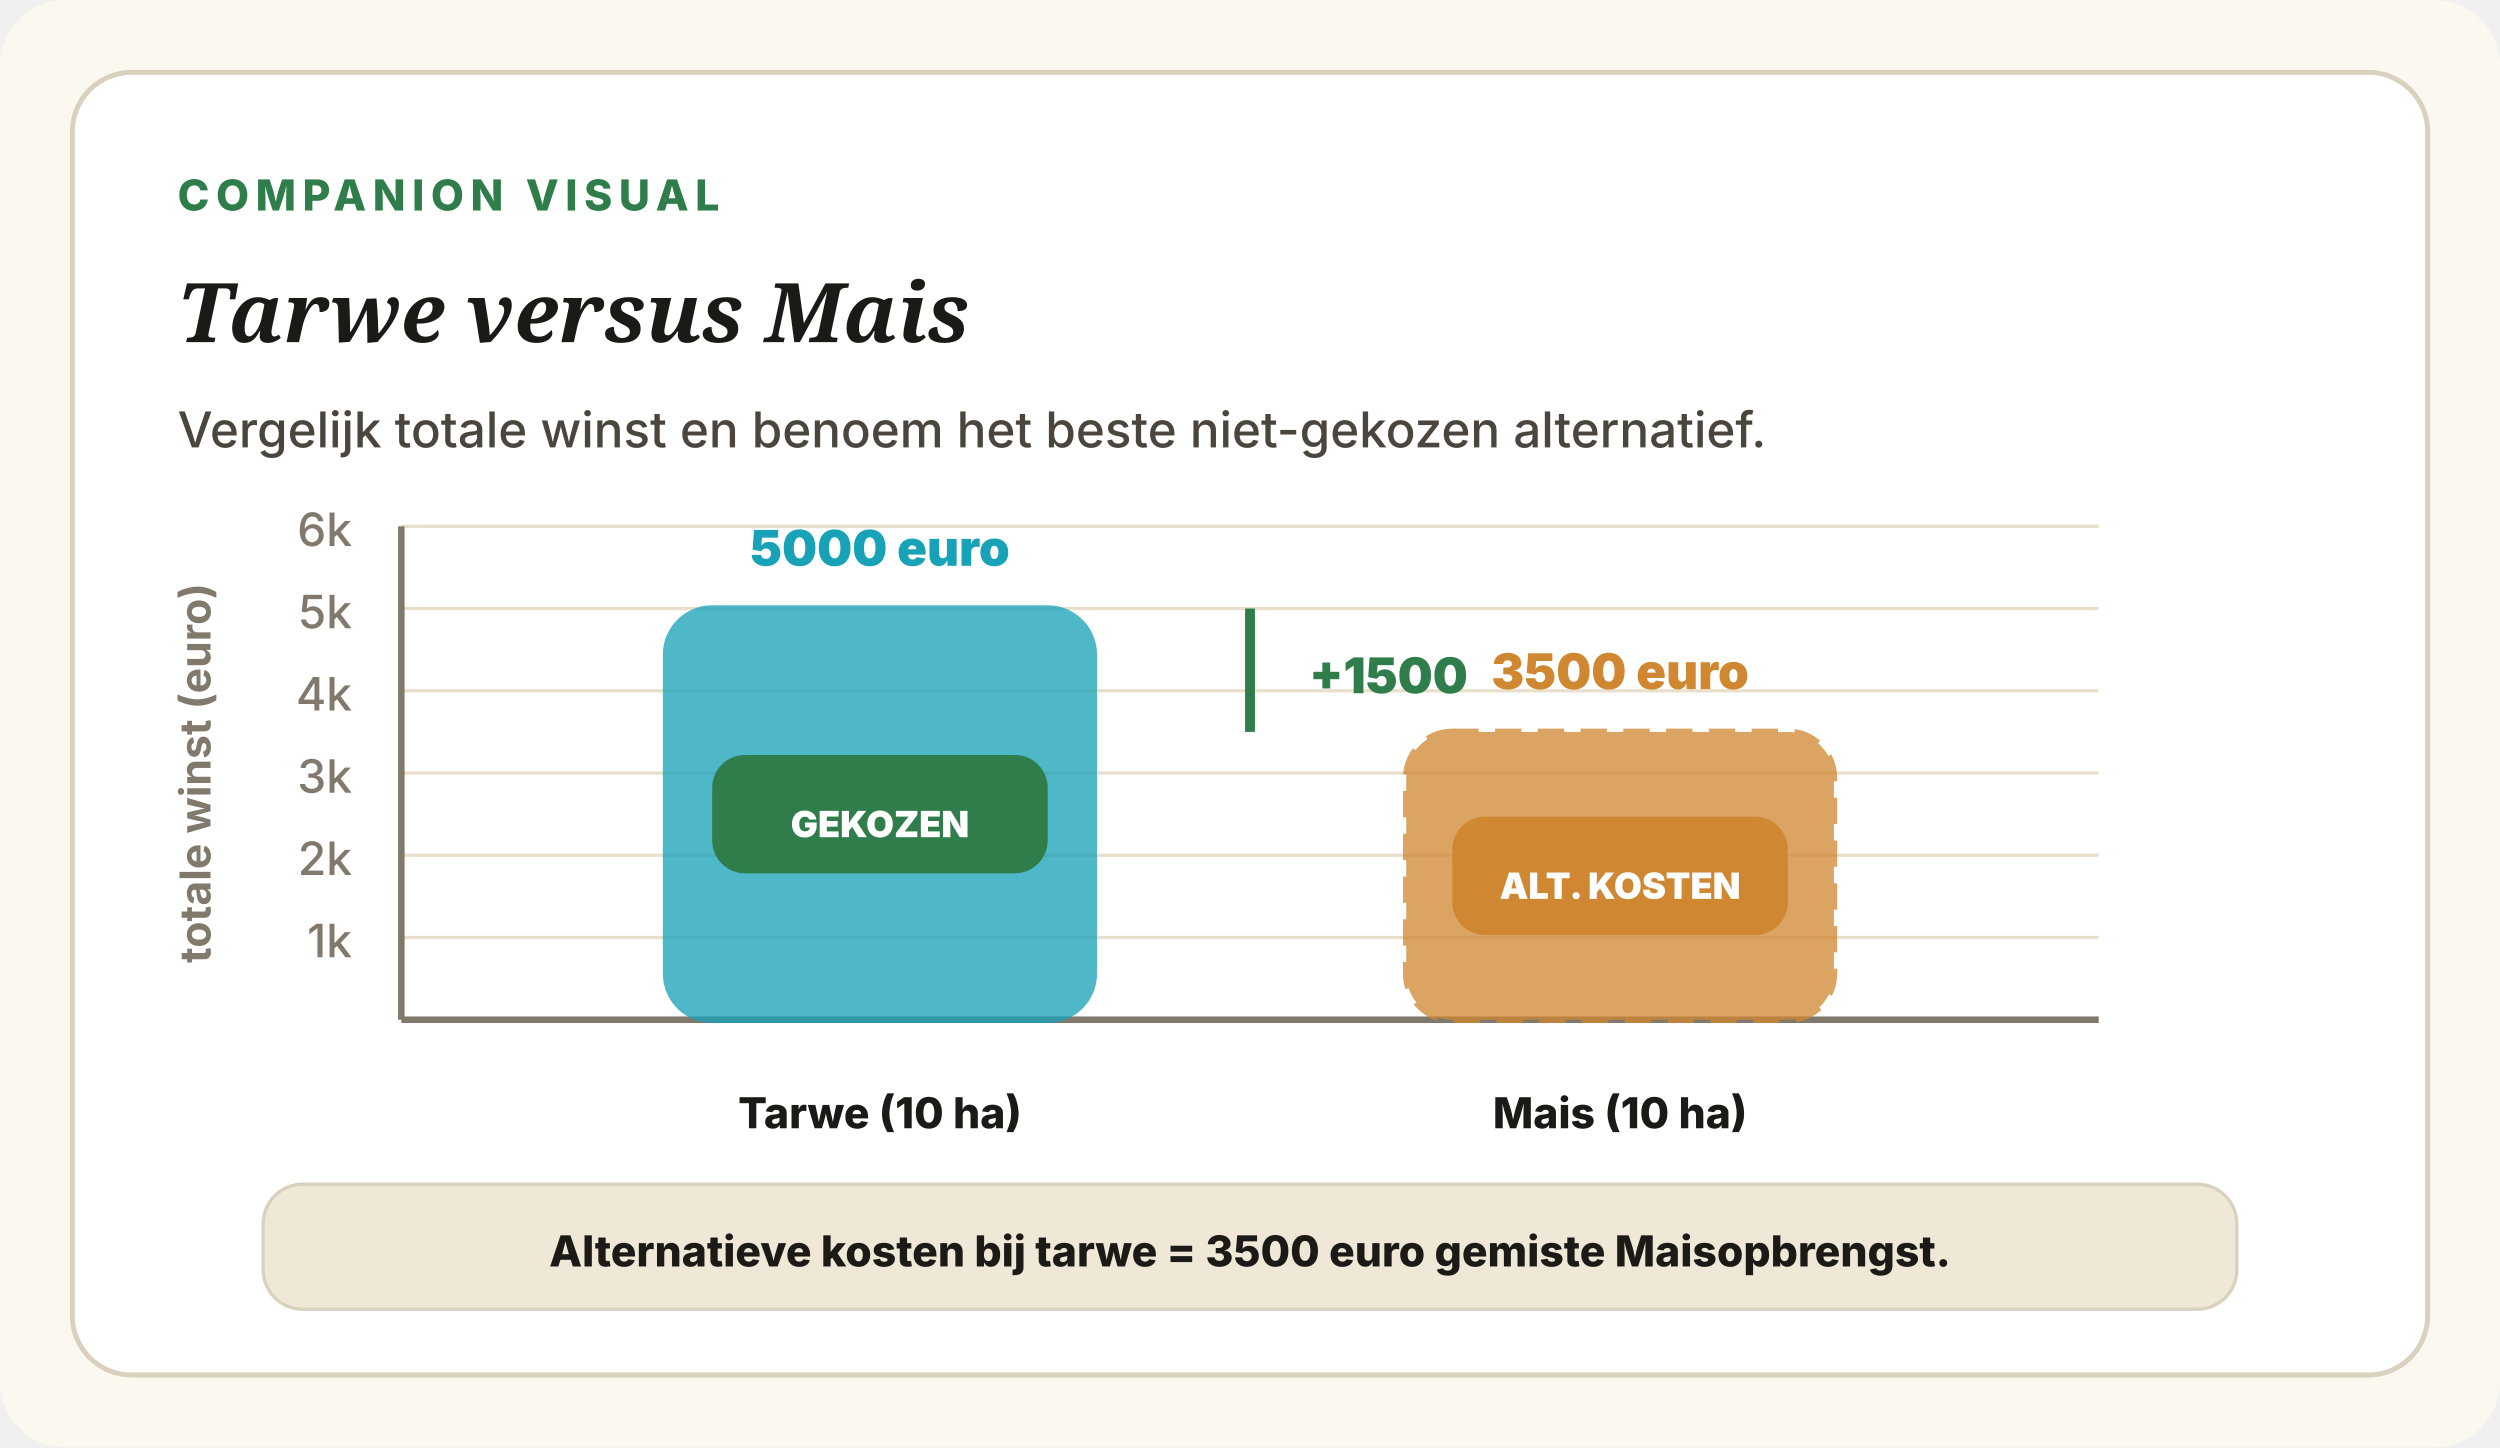
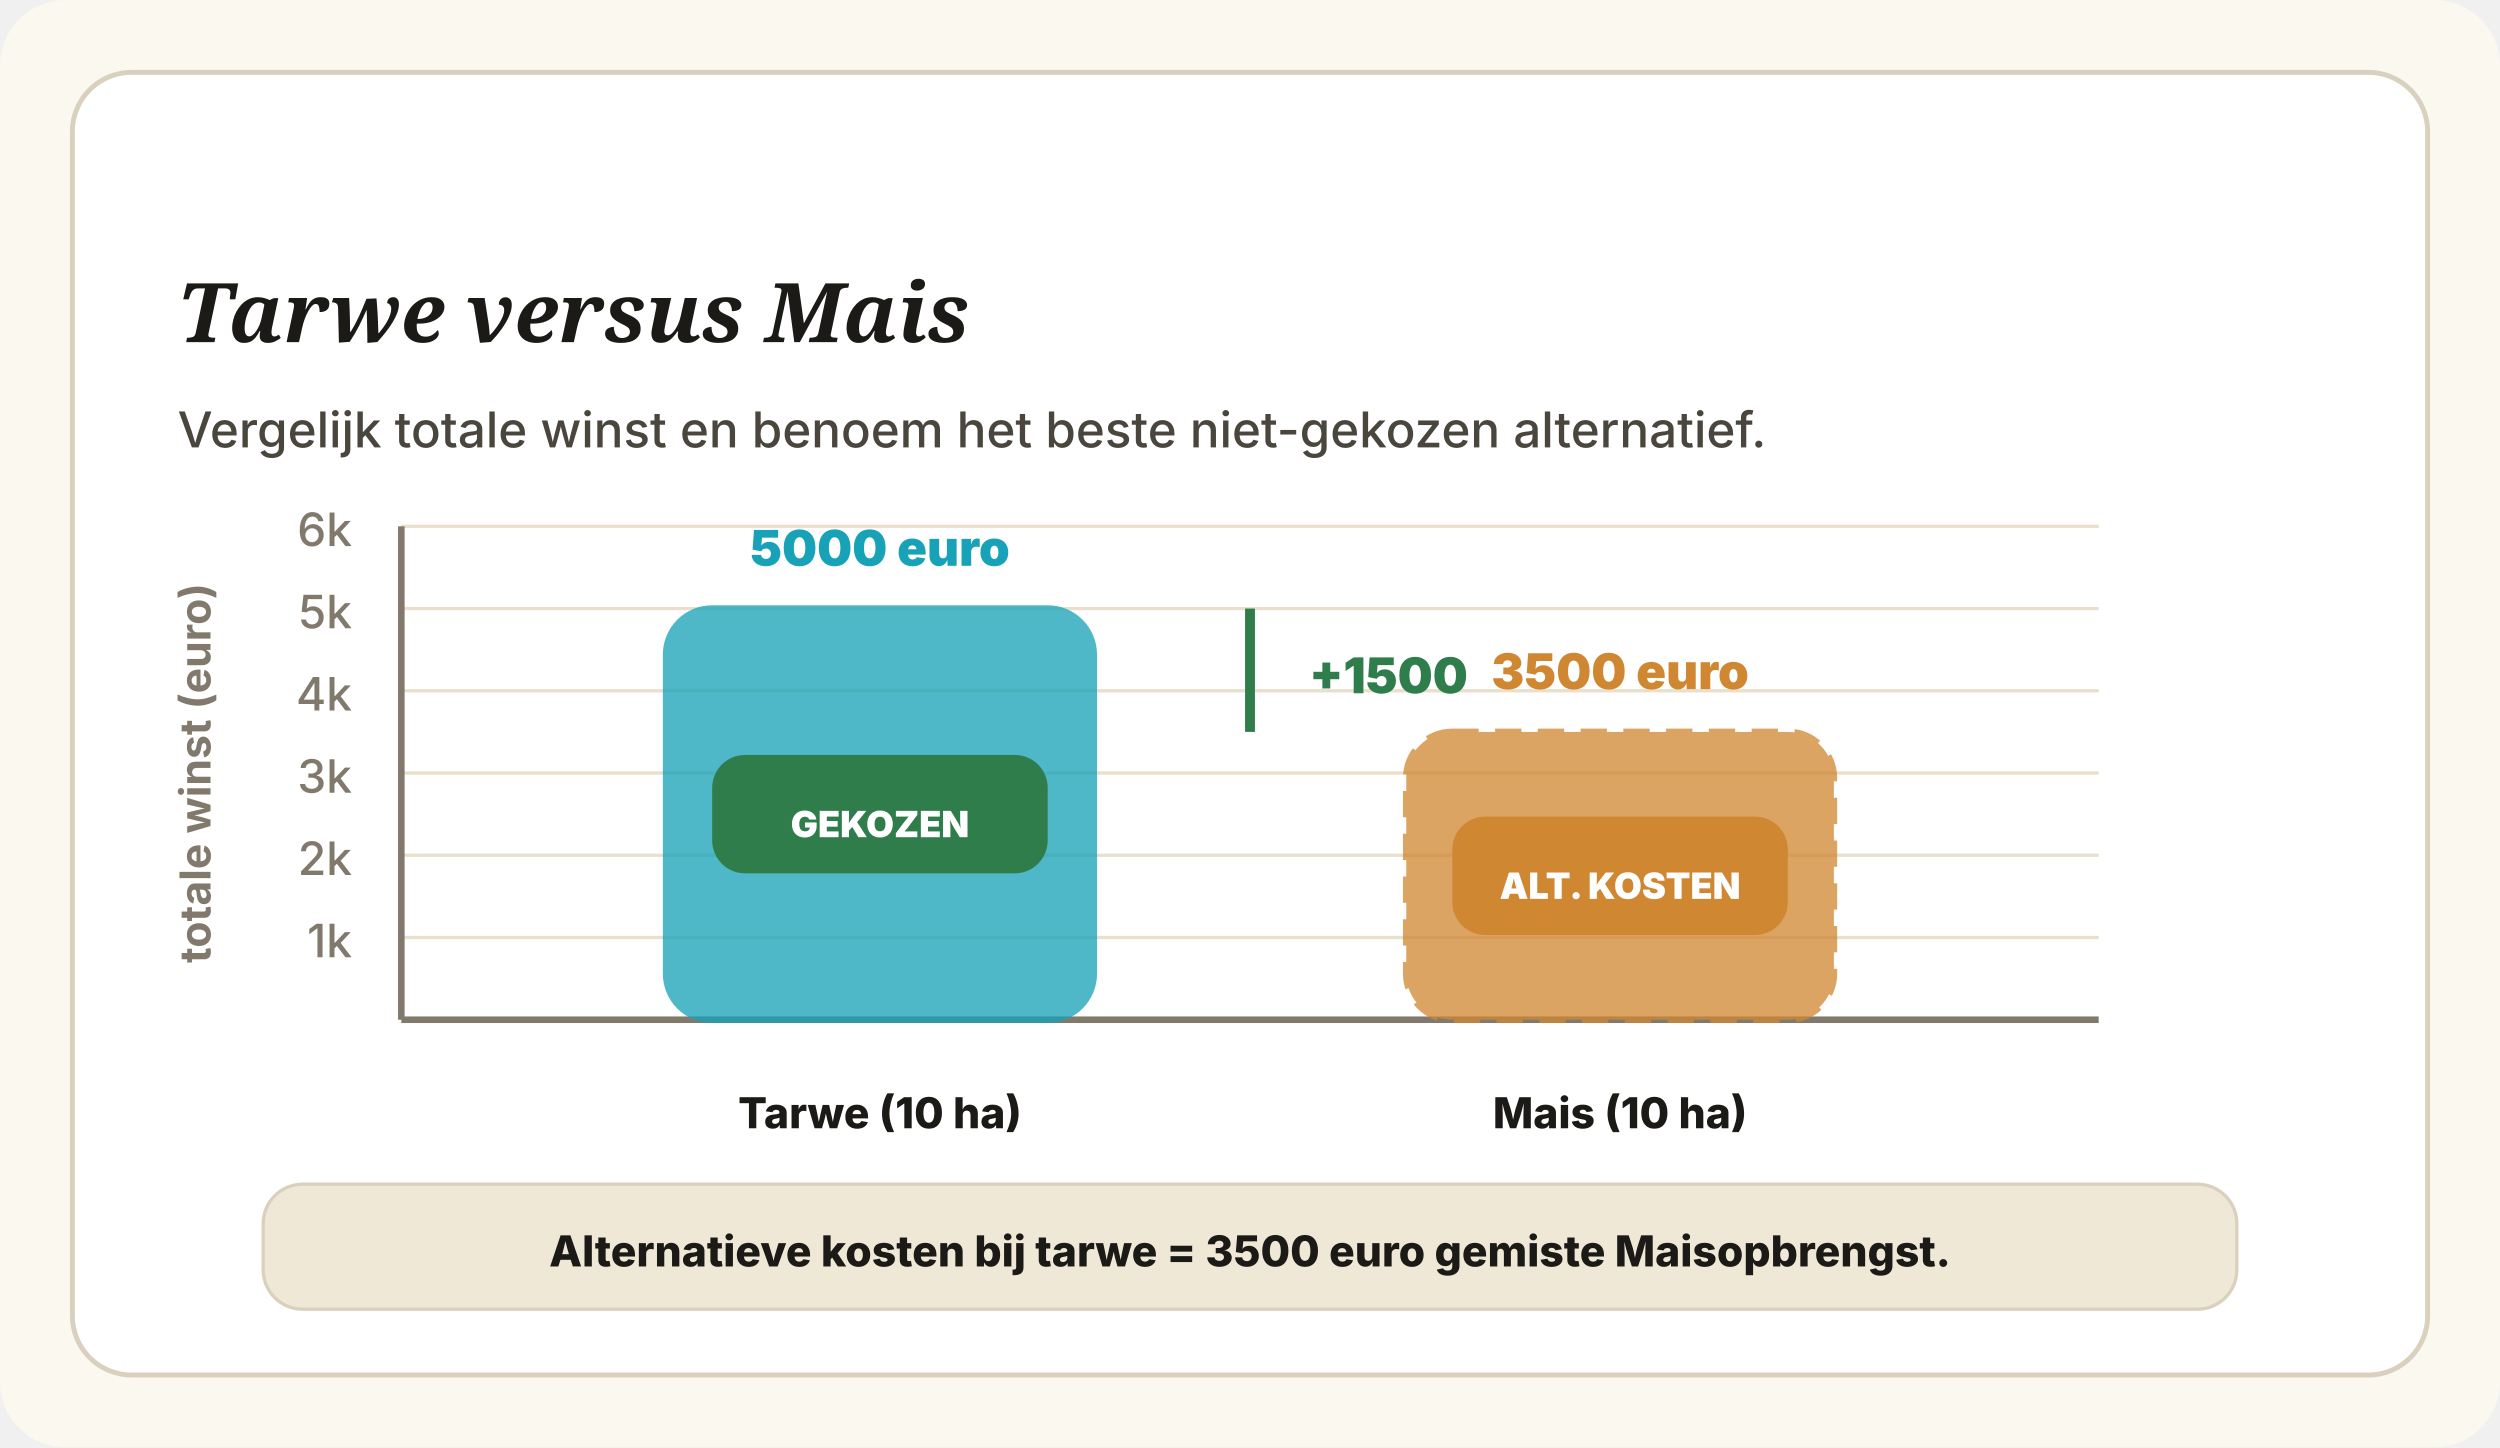
<svg xmlns="http://www.w3.org/2000/svg" viewBox="0 0 760 440">
  <rect width="760" height="440" rx="20" fill="#fbf8ef" />
  <rect x="22" y="22" width="716" height="396" rx="18" fill="#ffffff" stroke="#d9d0be" stroke-width="1.5" />
-   <text x="54" y="64" text-anchor="start" font-family="Inter, Arial, sans-serif" font-size="13" font-weight="800" letter-spacing="2" font-style="" fill="#2f7d4a">COMPANION VISUAL</text>
  <text x="54" y="104" text-anchor="start" font-family="Fraunces, Georgia, serif" font-size="25" font-weight="700" letter-spacing="0" font-style="italic" fill="#1b1a17">Tarwe versus Mais</text>
  <text x="54" y="136" text-anchor="start" font-family="Inter, Arial, sans-serif" font-size="15" font-weight="500" letter-spacing="0" font-style="" fill="#4a463d">Vergelijk totale winst en benoem het beste niet-gekozen alternatief.</text>
  <line x1="122" y1="285" x2="638" y2="285" stroke="#e9dfcc" stroke-width="1" />
  <text x="107" y="291" text-anchor="end" font-family="Inter, Arial, sans-serif" font-size="14" font-weight="500" letter-spacing="0" font-style="" fill="#82796d">1k</text>
  <line x1="122" y1="260" x2="638" y2="260" stroke="#e9dfcc" stroke-width="1" />
  <text x="107" y="266" text-anchor="end" font-family="Inter, Arial, sans-serif" font-size="14" font-weight="500" letter-spacing="0" font-style="" fill="#82796d">2k</text>
  <line x1="122" y1="235" x2="638" y2="235" stroke="#e9dfcc" stroke-width="1" />
  <text x="107" y="241" text-anchor="end" font-family="Inter, Arial, sans-serif" font-size="14" font-weight="500" letter-spacing="0" font-style="" fill="#82796d">3k</text>
  <line x1="122" y1="210" x2="638" y2="210" stroke="#e9dfcc" stroke-width="1" />
  <text x="107" y="216" text-anchor="end" font-family="Inter, Arial, sans-serif" font-size="14" font-weight="500" letter-spacing="0" font-style="" fill="#82796d">4k</text>
  <line x1="122" y1="185" x2="638" y2="185" stroke="#e9dfcc" stroke-width="1" />
  <text x="107" y="191" text-anchor="end" font-family="Inter, Arial, sans-serif" font-size="14" font-weight="500" letter-spacing="0" font-style="" fill="#82796d">5k</text>
  <line x1="122" y1="160" x2="638" y2="160" stroke="#e9dfcc" stroke-width="1" />
  <text x="107" y="166" text-anchor="end" font-family="Inter, Arial, sans-serif" font-size="14" font-weight="500" letter-spacing="0" font-style="" fill="#82796d">6k</text>
  <line x1="122" y1="160" x2="122" y2="310" stroke="#82796d" stroke-width="2" />
  <line x1="122" y1="310" x2="638" y2="310" stroke="#82796d" stroke-width="2" />
  <text transform="rotate(-90 64 235)" x="64" y="235" text-anchor="middle" font-family="Inter, Arial, sans-serif" font-size="13" font-weight="700" letter-spacing="0" font-style="" fill="#82796d">totale winst (euro)</text>
  <rect x="202.5" y="185" width="130" height="125" rx="14" fill="#17A2B8" stroke="#17A2B8" stroke-width="2" opacity="0.76" />
  <text x="267.5" y="172" text-anchor="middle" font-family="Inter, Arial, sans-serif" font-size="15" font-weight="900" letter-spacing="0" font-style="" fill="#17A2B8">5000 euro</text>
  <text x="267.5" y="343" text-anchor="middle" font-family="Inter, Arial, sans-serif" font-size="13" font-weight="800" letter-spacing="0" font-style="" fill="#1b1a17">Tarwe (10 ha)</text>
  <rect x="216.5" y="229.5" width="102" height="36" rx="10" fill="#2f7d4a" />
  <text x="267.5" y="254.5" text-anchor="middle" font-family="Inter, Arial, sans-serif" font-size="11" font-weight="900" letter-spacing="0" font-style="" fill="#ffffff">GEKOZEN</text>
  <rect x="427.5" y="222.5" width="130" height="87.5" rx="14" fill="#d08732" stroke="#d08732" stroke-width="2" stroke-dasharray="8,5" opacity="0.76" />
  <text x="492.5" y="209.5" text-anchor="middle" font-family="Inter, Arial, sans-serif" font-size="15" font-weight="900" letter-spacing="0" font-style="" fill="#d08732">3500 euro</text>
  <text x="492.5" y="343" text-anchor="middle" font-family="Inter, Arial, sans-serif" font-size="13" font-weight="800" letter-spacing="0" font-style="" fill="#1b1a17">Mais (10 ha)</text>
  <rect x="441.5" y="248.25" width="102" height="36" rx="10" fill="#d08732" />
  <text x="492.5" y="273.25" text-anchor="middle" font-family="Inter, Arial, sans-serif" font-size="11" font-weight="900" letter-spacing="0" font-style="" fill="#ffffff">ALT. KOSTEN</text>
  <line x1="380" y1="185" x2="380" y2="222.5" stroke="#2f7d4a" stroke-width="3" />
  <text x="398" y="210.75" text-anchor="start" font-family="Inter, Arial, sans-serif" font-size="15" font-weight="900" letter-spacing="0" font-style="" fill="#2f7d4a">+1500</text>
  <rect x="80" y="360" width="600" height="38" rx="12" fill="#efe8d7" stroke="#d9d0be" stroke-width="1" />
  <text x="380" y="385" text-anchor="middle" font-family="Inter, Arial, sans-serif" font-size="13" font-weight="800" letter-spacing="0" font-style="" fill="#1b1a17">Alternatieve kosten bij tarwe = 3500 euro gemiste Maisopbrengst.</text>
</svg>
